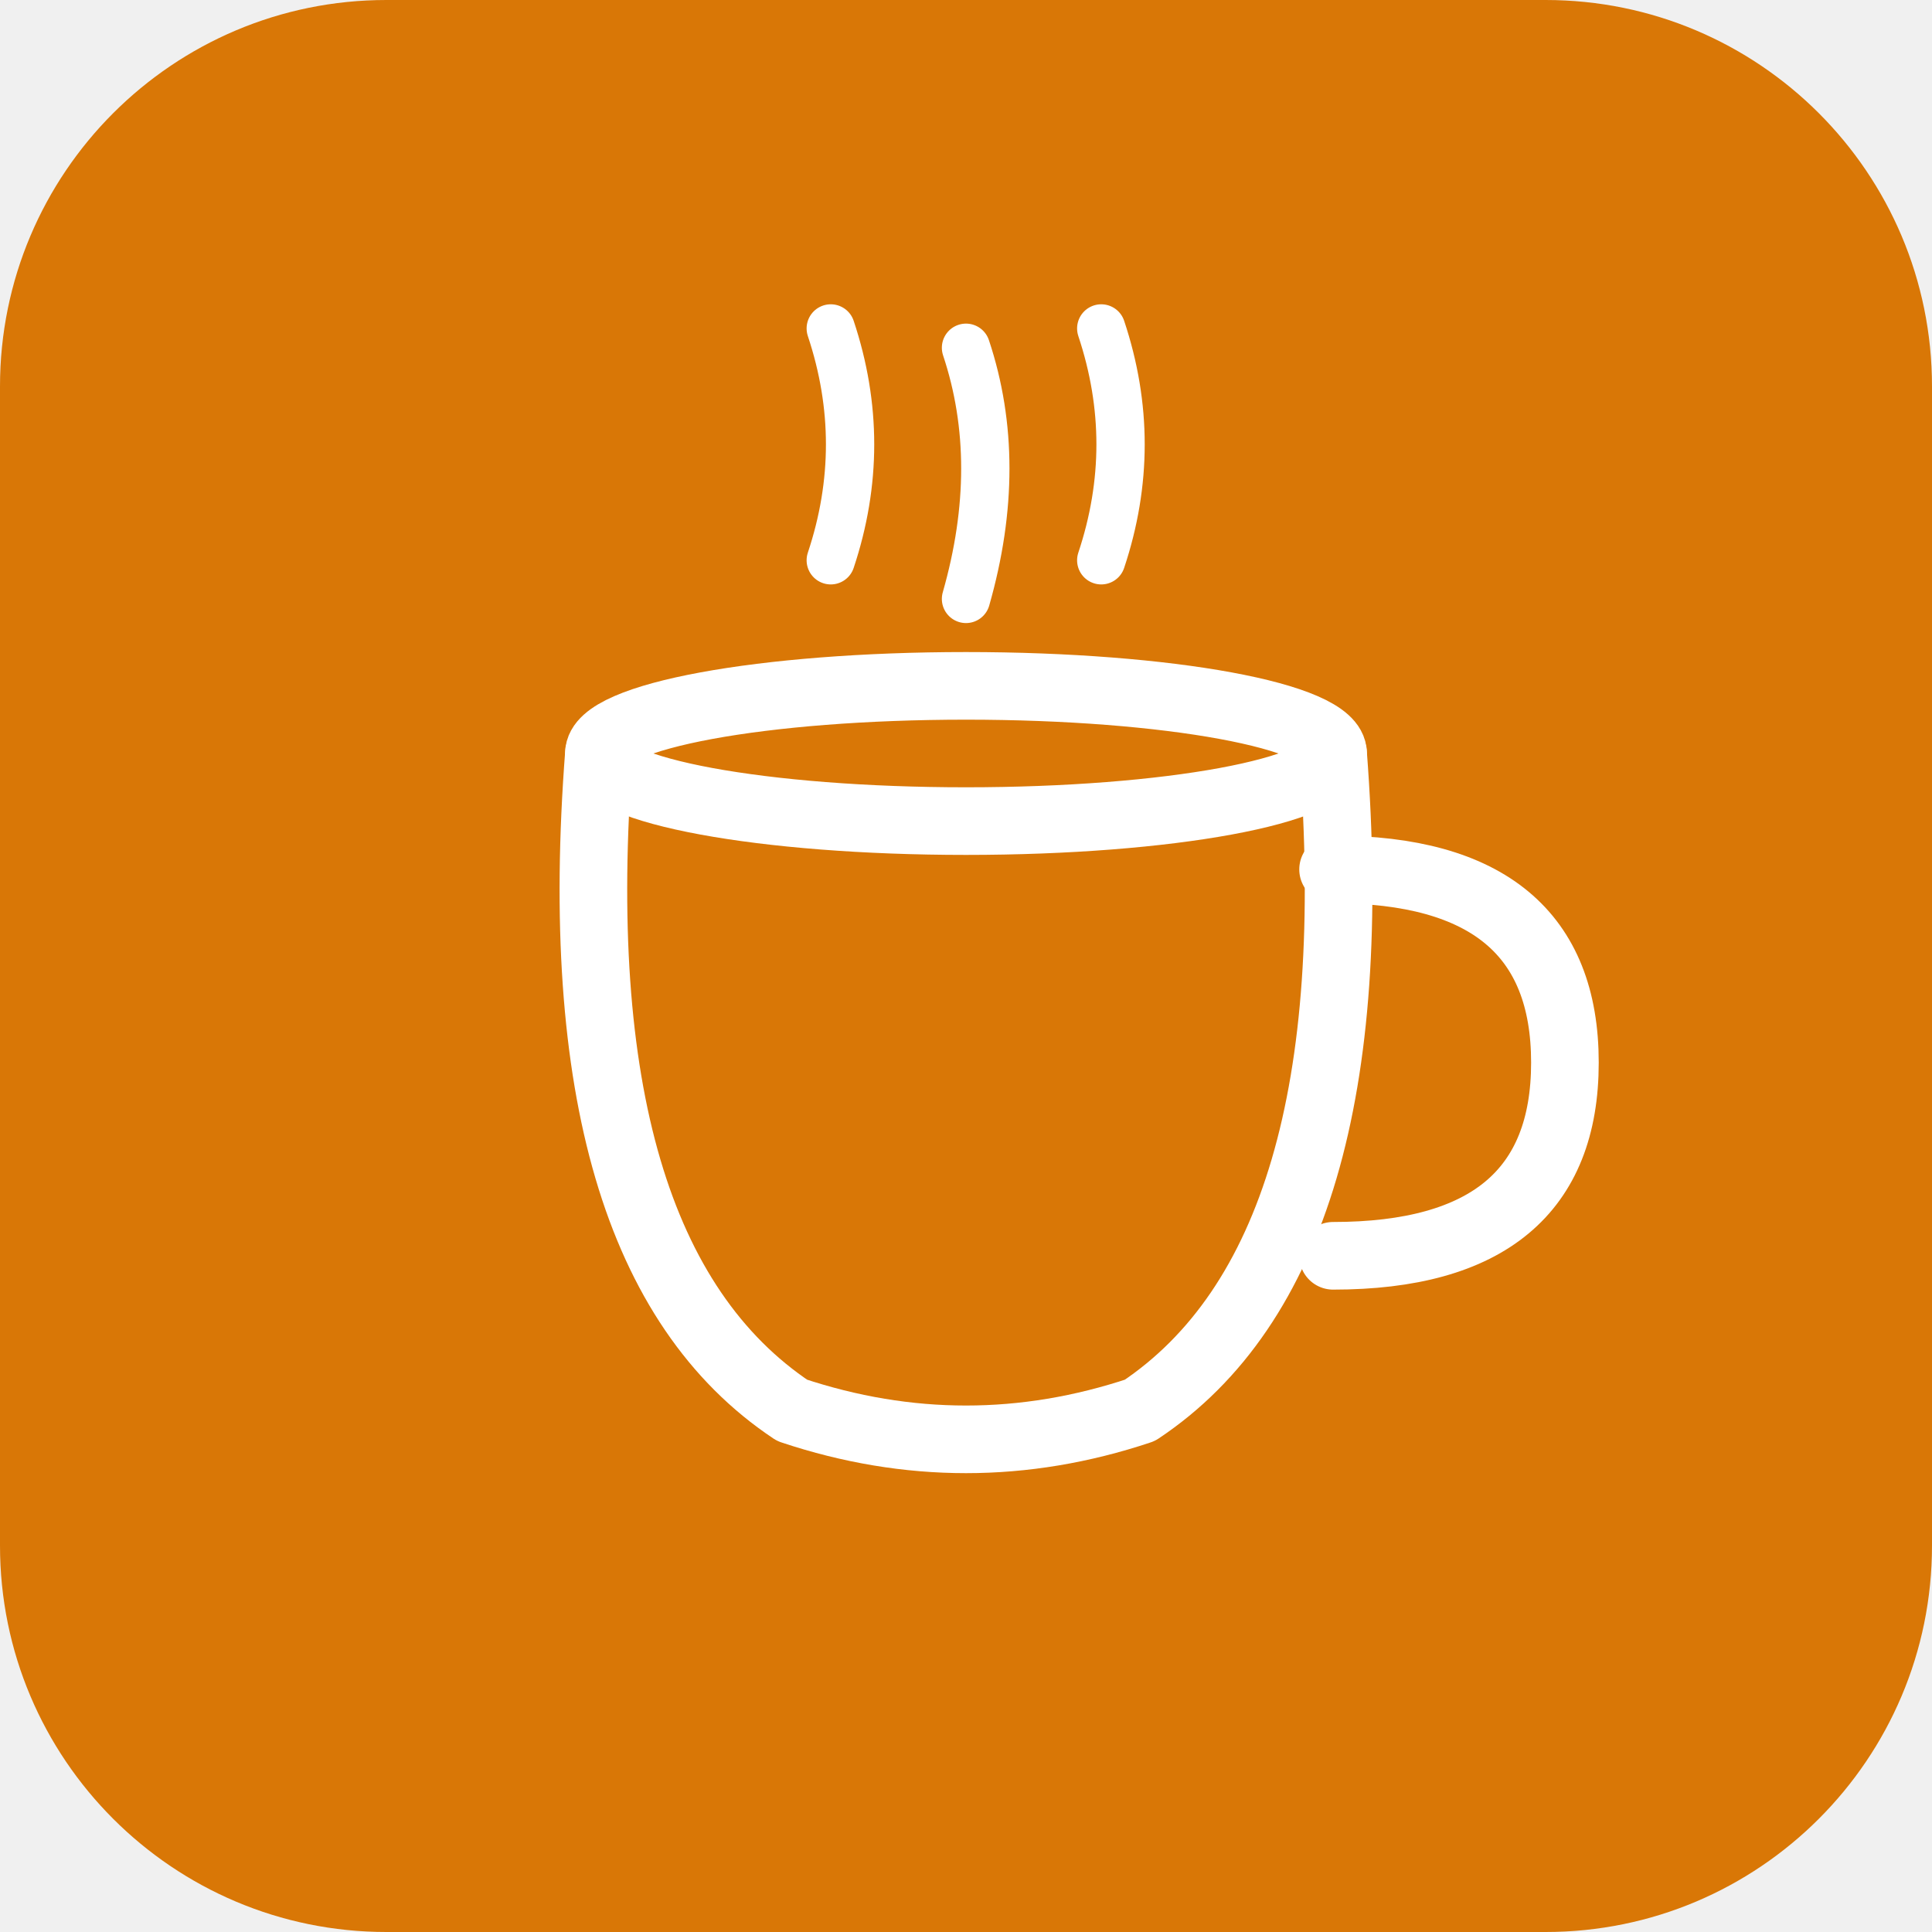
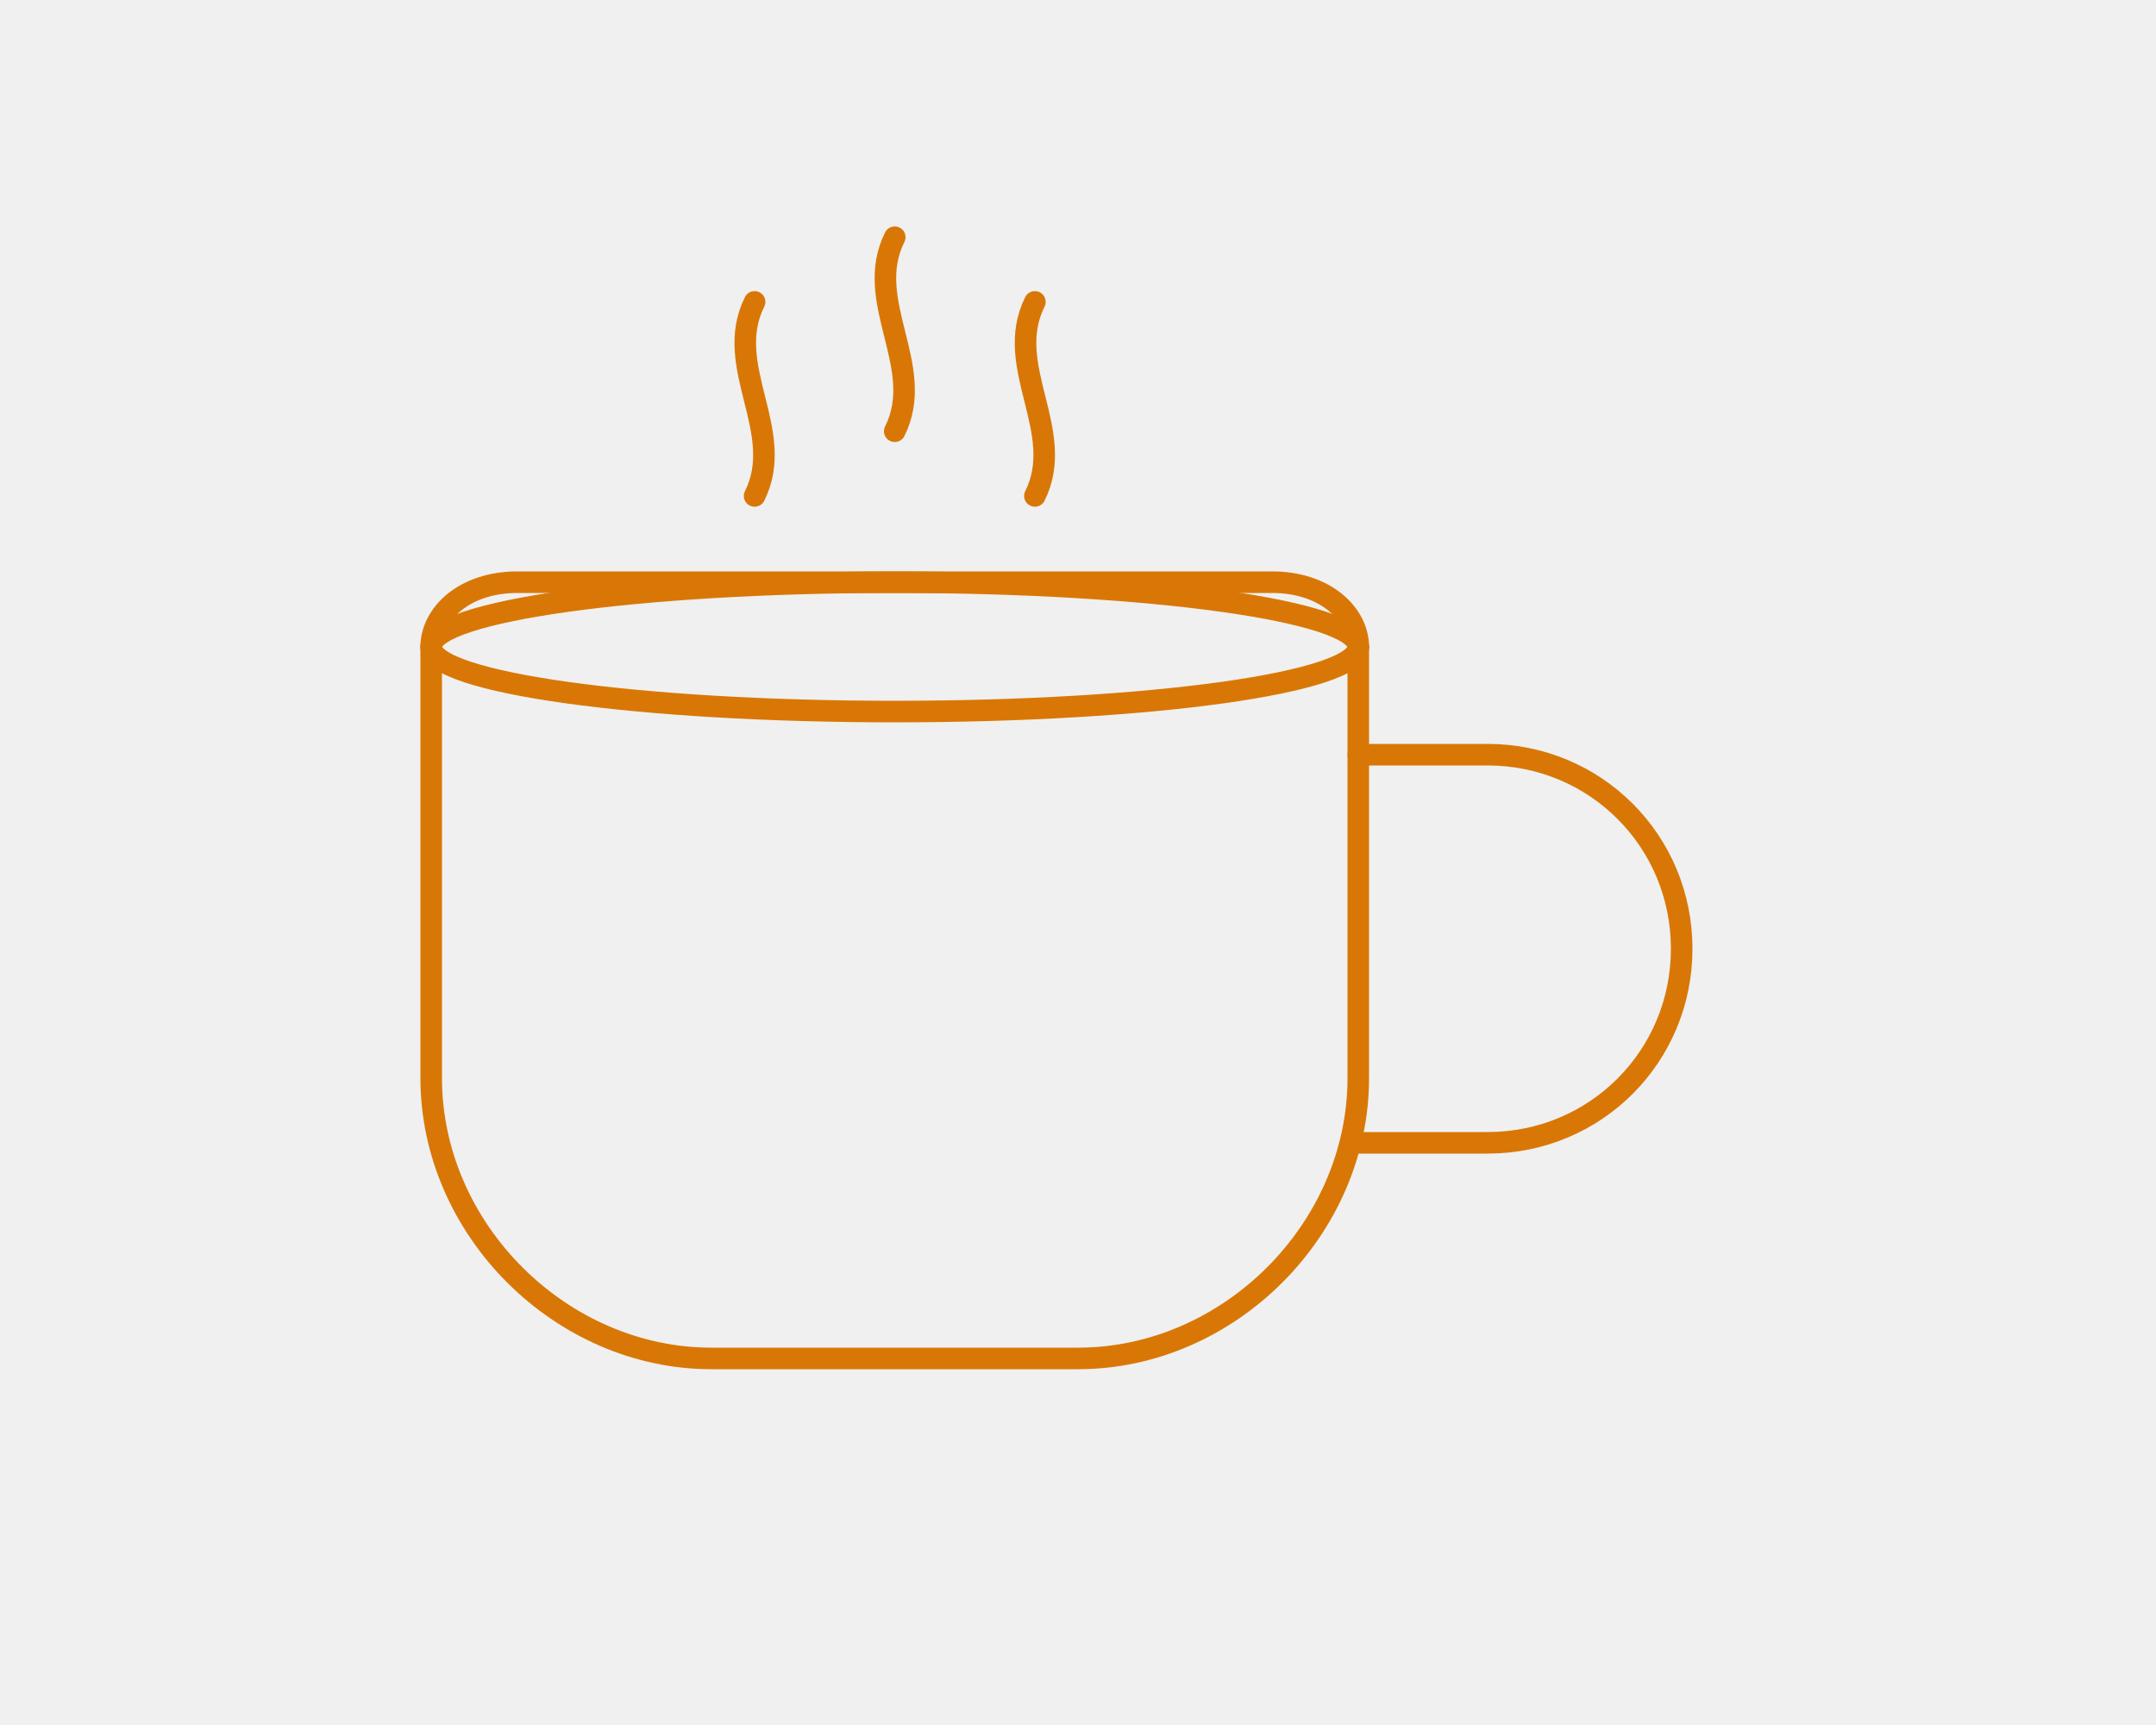
- <svg xmlns="http://www.w3.org/2000/svg" viewBox="0 0 200 200">
-   <rect width="200" height="200" rx="40" ry="40" fill="#D97706" />
-   <g transform="translate(100,100)" fill="none" stroke="#ffffff" stroke-width="7" stroke-linecap="round" stroke-linejoin="round">
-     <ellipse cx="0" cy="-22" rx="38" ry="7" />
-     <path d="M-38,-22 Q-42,30 -18,46 Q0,52 18,46 Q42,30 38,-22" />
-     <path d="M38,-10 Q62,-10 62,10 Q62,30 38,30" />
-     <path d="M-14,-42 Q-10,-54 -14,-66" stroke-width="5" />
-     <path d="M0,-38 Q4,-52 0,-64" stroke-width="5" />
-     <path d="M14,-42 Q18,-54 14,-66" stroke-width="5" />
+ <svg xmlns="http://www.w3.org/2000/svg" viewBox="0 0 200 160" aria-label="Kaffeelisten">
+   <g fill="none" stroke="#D97706" stroke-width="2" stroke-linecap="round" stroke-linejoin="round">
+     <path d="M40 60c0-3 3-6 8-6h70c5 0 8 3 8 6" />
+     <ellipse cx="83" cy="60" rx="43" ry="6" />
+     <path d="M40 60v40c0 14 12 26 26 26h34c14 0 26-12 26-26V60" />
+     <path d="M126 70h12c10 0 18 8 18 18s-8 18-18 18h-12" />
+     <path d="M70 28c-3 6 3 12 0 18" />
+     <path d="M83 22c-3 6 3 12 0 18" />
+     <path d="M96 28c-3 6 3 12 0 18" />
  </g>
</svg>
